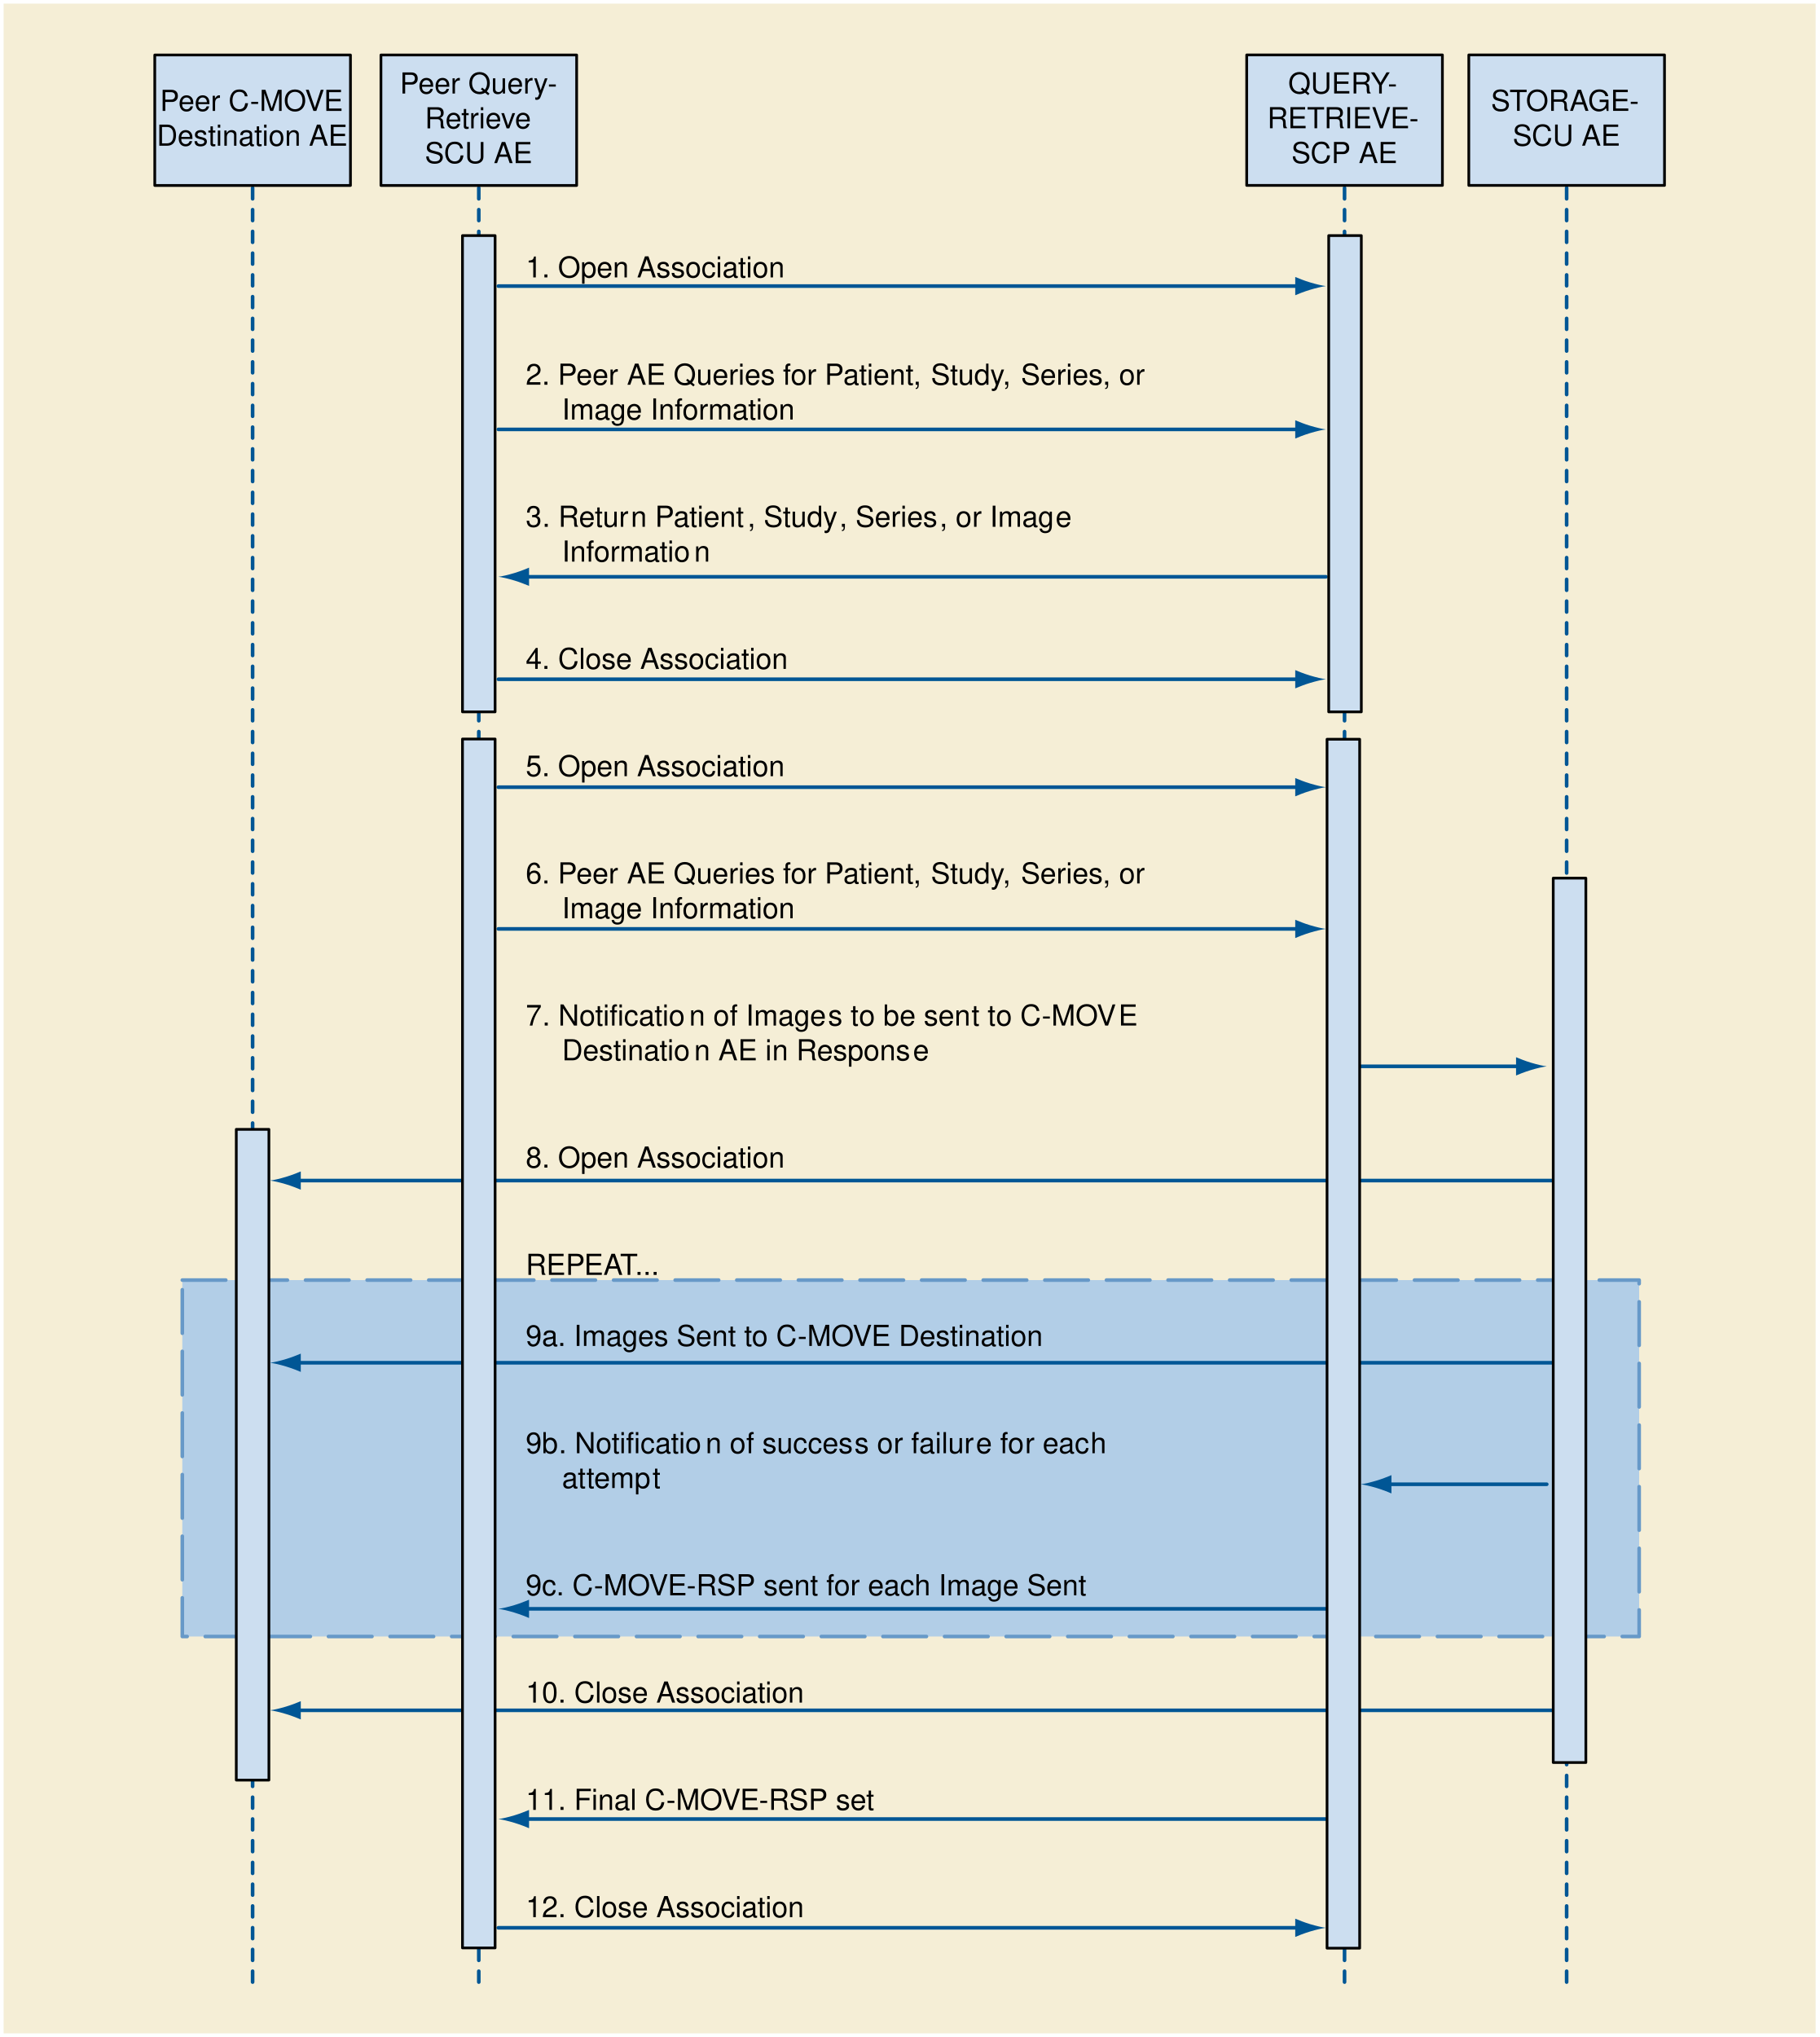
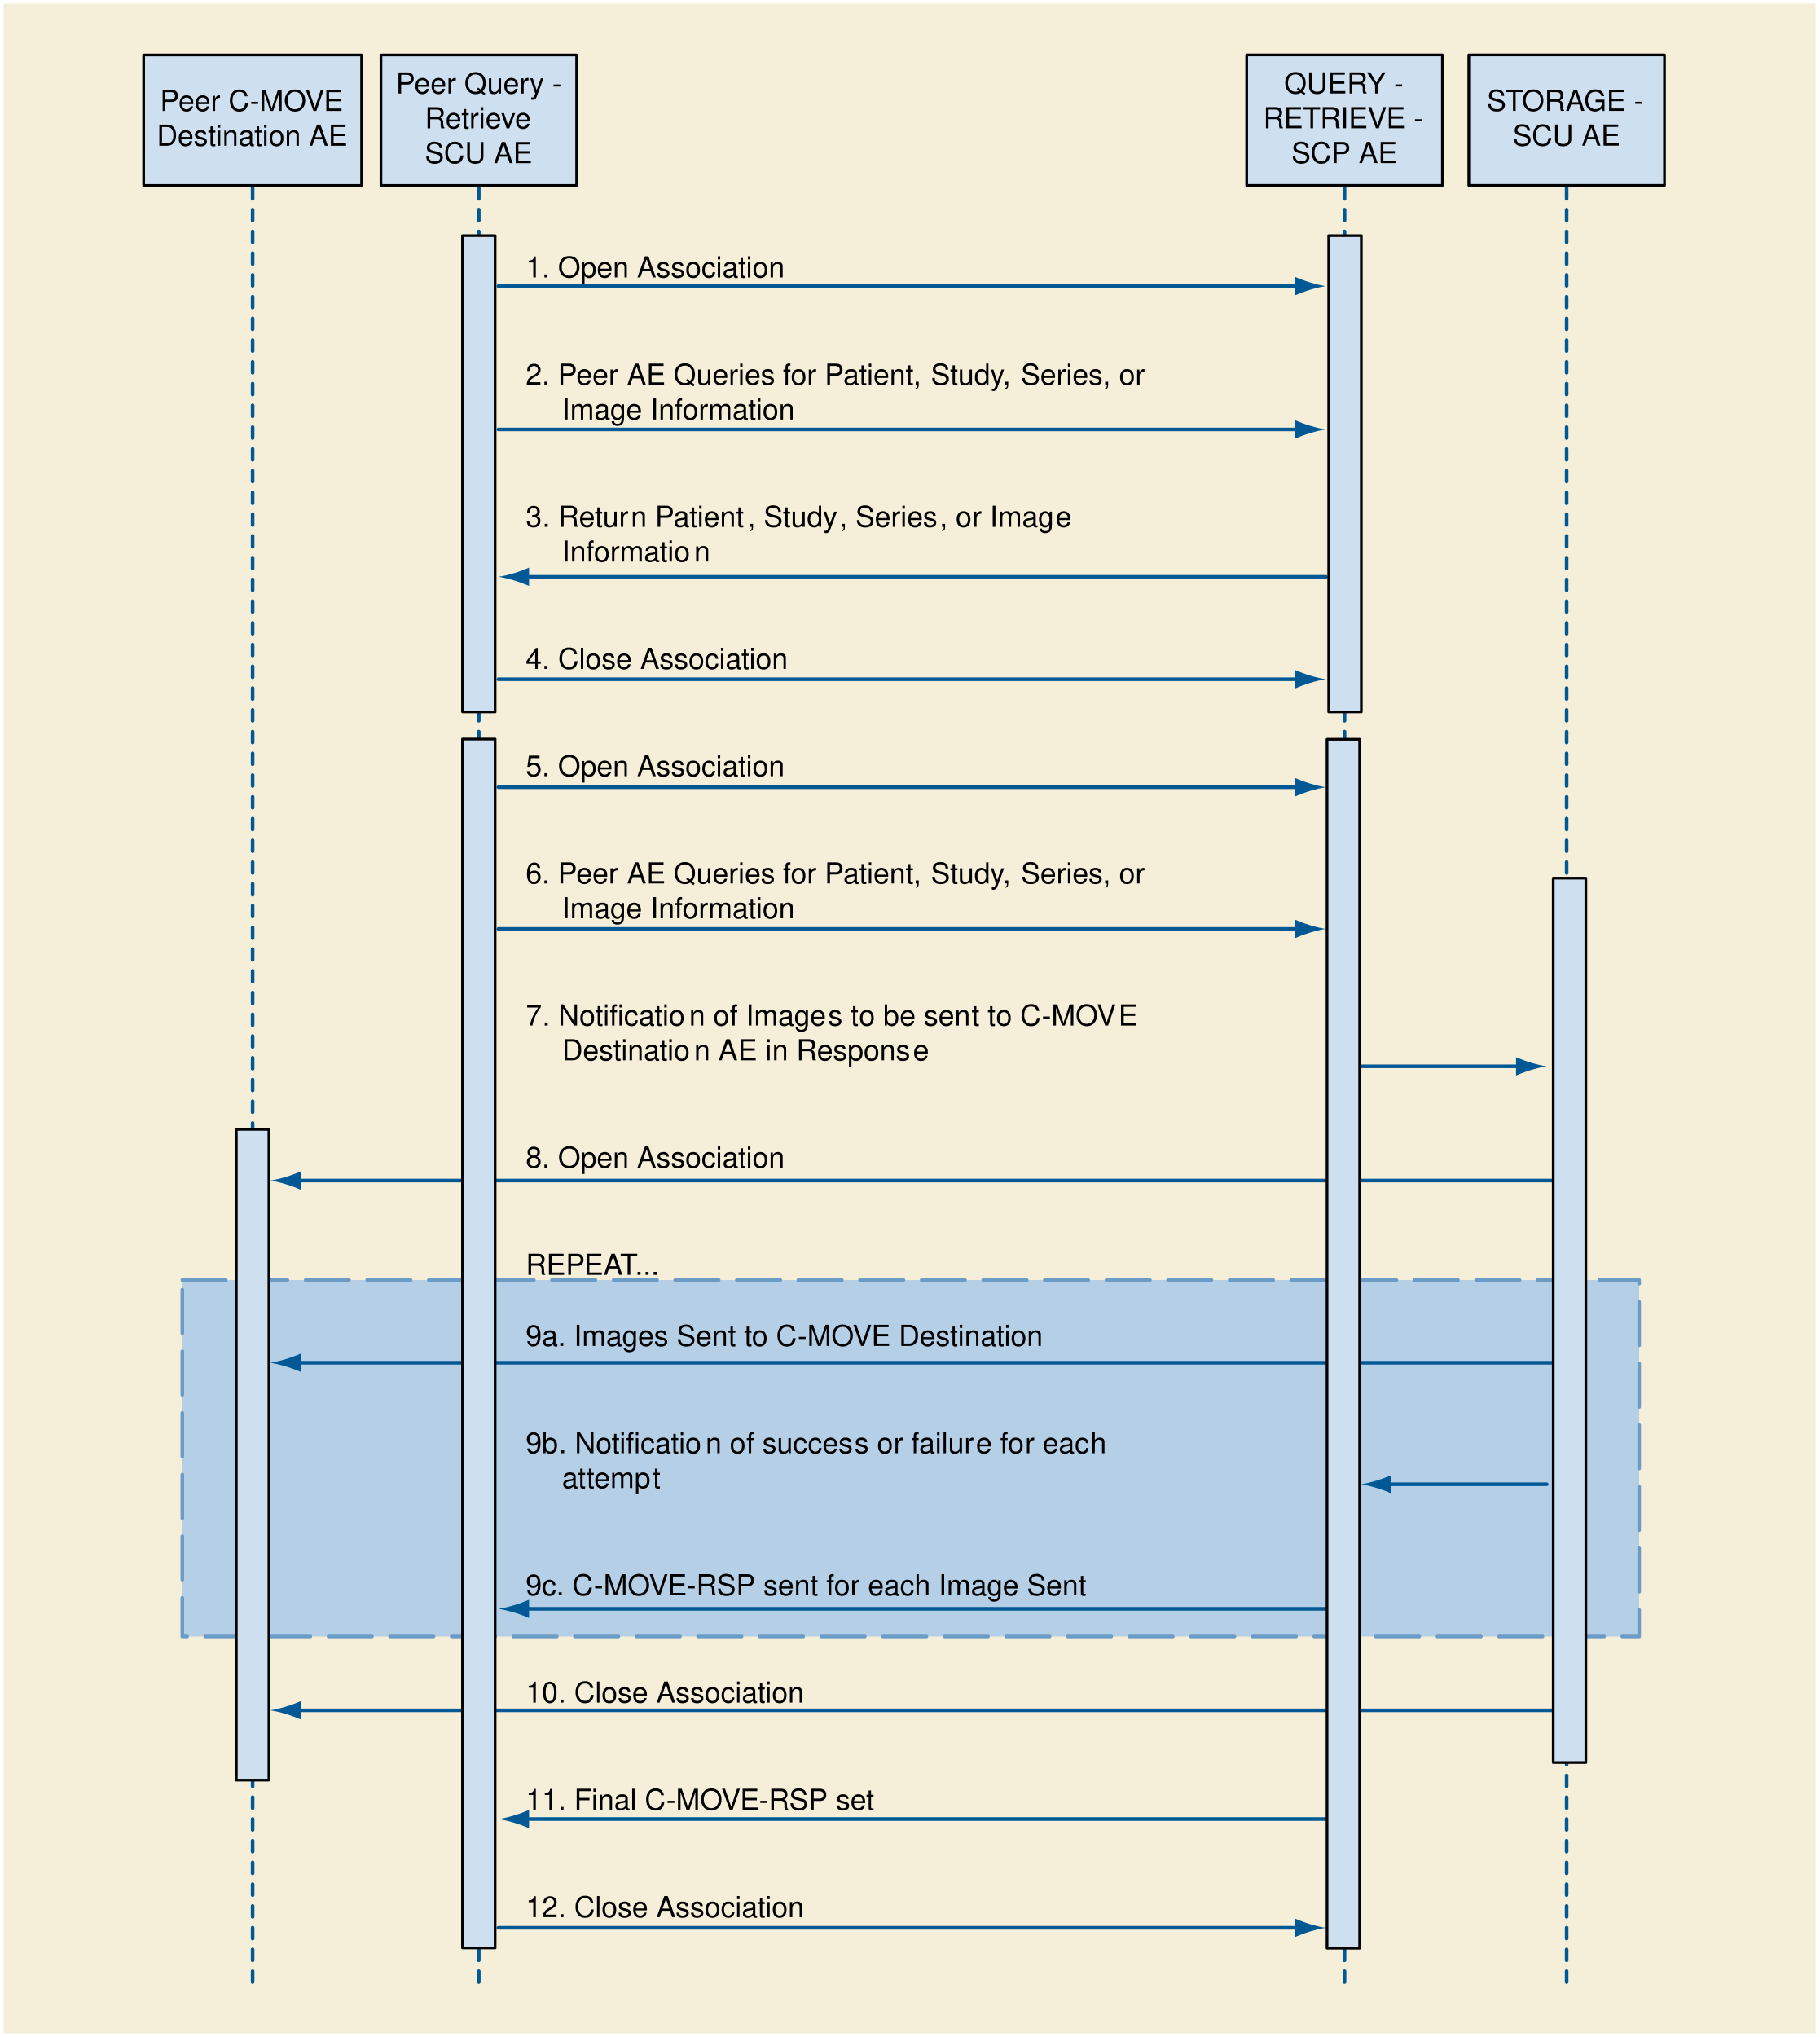
<svg xmlns="http://www.w3.org/2000/svg" version="1.1" id="Layer_1" x="0px" y="0px" width="502px" height="562px" viewBox="0 0 502 562" enable-background="new 0 0 502 562" xml:space="preserve">
  <defs>
    <style type="text/css">
	text {
	  font-family: Helvetica, Verdana, ArialUnicodeMS, san-serif
	}
	</style>
  </defs>
  <g>
   </g>
  <g>
-     <rect x="1" y="1" fill="#F5EED6" width="500" height="560" />
+     <rect x="1" y="1" fill="#F5EED8" width="500" height="560" />
    <g>
-       <line fill="#4F8ABE" stroke="#005695" stroke-linecap="round" stroke-miterlimit="1" stroke-dasharray="3" x1="69.705" y1="546.847" x2="69.705" y2="49.144" />
-       <rect x="50.305" y="353.17" fill="#B2CEE7" stroke="#6799C8" stroke-linecap="round" stroke-linejoin="round" stroke-miterlimit="1" stroke-dasharray="12,5" width="402" height="98.333" />
-       <rect x="42.705" y="15.172" fill="#CCDEF0" stroke="#010101" stroke-width="0.75" stroke-linecap="round" stroke-linejoin="round" stroke-miterlimit="1" width="54.001" height="36" />
-       <text transform="matrix(1 0 0 1 44.145 30.604)">
+       <line fill="#538DBE" stroke="#005995" stroke-linecap="round" stroke-miterlimit="1" stroke-dasharray="3" x1="69.705" y1="546.847" x2="69.705" y2="49.144" />
+       <rect x="50.305" y="353.17" fill="#B4CFE6" stroke="#6B9CC8" stroke-linecap="round" stroke-linejoin="round" stroke-miterlimit="1" stroke-dasharray="12,5" width="402" height="98.333" />
+       <rect x="39.637" y="15.172" fill="#CEDFEF" stroke="#010101" stroke-width="0.75" stroke-linecap="round" stroke-linejoin="round" stroke-miterlimit="1" width="60.138" height="36" />
+       <text transform="matrix(1 0 0 1 44.145 30.6035)">
        <tspan x="0" y="0" font-size="8">Peer C-MOVE</tspan>
        <tspan x="-0.898" y="9.6" font-size="8">Destination AE</tspan>
      </text>
-       <line fill="#4F8ABE" stroke="#005695" stroke-linecap="round" stroke-miterlimit="1" stroke-dasharray="3" x1="132.115" y1="546.847" x2="132.115" y2="49.144" />
-       <line fill="#4F8ABE" stroke="#005695" stroke-linecap="round" stroke-miterlimit="1" stroke-dasharray="3" x1="432.291" y1="546.847" x2="432.291" y2="49.144" />
-       <rect x="127.615" y="65" fill="#CCDEF0" stroke="#010101" stroke-width="0.75" stroke-linecap="round" stroke-linejoin="round" stroke-miterlimit="1" width="9" height="131.4" />
-       <line fill="#4F8ABE" stroke="#005695" stroke-linecap="round" stroke-miterlimit="1" stroke-dasharray="3" x1="371.007" y1="546.847" x2="371.007" y2="49.144" />
-       <rect x="344.01" y="15.153" fill="#CCDEF0" stroke="#010101" stroke-width="0.75" stroke-linecap="round" stroke-linejoin="round" stroke-miterlimit="1" width="54.002" height="36" />
-       <text transform="matrix(1 0 0 1 355.459 25.7856)">
-         <tspan x="0" y="0" font-size="8">QUERY-</tspan>
-         <tspan x="-5.779" y="9.6" font-size="8">RETRIEVE-</tspan>
-         <tspan x="0.885" y="19.2" font-size="8">SCP AE</tspan>
-       </text>
-       <rect x="405.295" y="15.153" fill="#CCDEF0" stroke="#010101" stroke-width="0.75" stroke-linecap="round" stroke-linejoin="round" stroke-miterlimit="1" width="54" height="36" />
-       <text transform="matrix(1 0 0 1 411.4043 30.5854)">
-         <tspan x="0" y="0" font-size="8">STORAGE-</tspan>
-         <tspan x="5.998" y="9.6" font-size="8">SCU AE</tspan>
-       </text>
-       <g>
-         <line fill="#4F8ABE" stroke="#005695" stroke-linecap="round" stroke-miterlimit="1" x1="137.516" y1="78.929" x2="359.096" y2="78.929" />
-         <path fill="#005695" d="M361.457,77.903c-1.652-0.499-2.728-0.959-4.054-1.491v5.044c0.475-0.226,2.401-0.992,4.054-1.491     c1.77-0.535,3.375-0.9,4.415-1.031C364.832,78.804,363.227,78.438,361.457,77.903z" />
-       </g>
-       <rect x="65.2" y="311.581" fill="#CCDEF0" stroke="#010101" stroke-width="0.75" stroke-linecap="round" stroke-linejoin="round" stroke-miterlimit="1" width="9" height="179.54" />
-       <g>
-         <g>
-           <line fill="#4F8ABE" stroke="#005695" stroke-linecap="round" stroke-miterlimit="1" x1="137.516" y1="217.182" x2="359.096" y2="217.182" />
-           <path fill="#005695" d="M361.457,216.156c-1.652-0.499-2.728-0.959-4.054-1.491v5.044c0.475-0.226,2.401-0.992,4.054-1.491      c1.77-0.535,3.375-0.9,4.415-1.031C364.832,217.057,363.227,216.69,361.457,216.156z" />
-         </g>
-       </g>
-       <g>
-         <g>
-           <line fill="#4F8ABE" stroke="#005695" stroke-linecap="round" stroke-miterlimit="1" x1="137.516" y1="256.277" x2="359.096" y2="256.277" />
-           <path fill="#005695" d="M361.457,255.252c-1.652-0.499-2.728-0.959-4.054-1.491v5.044c0.475-0.226,2.401-0.992,4.054-1.491      c1.77-0.535,3.375-0.9,4.415-1.031C364.832,256.152,363.227,255.786,361.457,255.252z" />
-         </g>
-       </g>
-       <g>
-         <g>
-           <line fill="#4F8ABE" stroke="#005695" stroke-linecap="round" stroke-miterlimit="1" x1="365.873" y1="443.87" x2="144.292" y2="443.87" />
-           <path fill="#005695" d="M141.931,442.846c1.652-0.5,2.728-0.96,4.054-1.492v5.045c-0.475-0.227-2.401-0.993-4.054-1.492      c-1.77-0.535-3.375-0.9-4.415-1.031C138.556,443.745,140.161,443.379,141.931,442.846z" />
-         </g>
-       </g>
-       <g>
-         <line fill="#4F8ABE" stroke="#005695" stroke-linecap="round" stroke-miterlimit="1" x1="137.516" y1="118.468" x2="359.096" y2="118.468" />
-         <path fill="#005695" d="M361.457,117.442c-1.652-0.499-2.728-0.959-4.054-1.491v5.044c0.475-0.226,2.401-0.992,4.054-1.491     c1.77-0.535,3.375-0.9,4.415-1.031C364.832,118.343,363.227,117.977,361.457,117.442z" />
+       <line fill="#538DBE" stroke="#005995" stroke-linecap="round" stroke-miterlimit="1" stroke-dasharray="3" x1="132.115" y1="546.847" x2="132.115" y2="49.144" />
+       <line fill="#538DBE" stroke="#005995" stroke-linecap="round" stroke-miterlimit="1" stroke-dasharray="3" x1="432.291" y1="546.847" x2="432.291" y2="49.144" />
+       <rect x="127.615" y="65" fill="#CEDFEF" stroke="#010101" stroke-width="0.75" stroke-linecap="round" stroke-linejoin="round" stroke-miterlimit="1" width="9" height="131.4" />
+       <line fill="#538DBE" stroke="#005995" stroke-linecap="round" stroke-miterlimit="1" stroke-dasharray="3" x1="371.007" y1="546.847" x2="371.007" y2="49.144" />
+       <rect x="344.01" y="15.153" fill="#CEDFEF" stroke="#010101" stroke-width="0.75" stroke-linecap="round" stroke-linejoin="round" stroke-miterlimit="1" width="54.002" height="36" />
+       <text transform="matrix(1 0 0 1 354.3477 25.7852)">
+         <tspan x="0" y="0" font-size="8">QUERY -</tspan>
+         <tspan x="-5.779" y="9.6" font-size="8">RETRIEVE -</tspan>
+         <tspan x="1.996" y="19.2" font-size="8">SCP AE</tspan>
+       </text>
+       <rect x="405.295" y="15.153" fill="#CEDFEF" stroke="#010101" stroke-width="0.75" stroke-linecap="round" stroke-linejoin="round" stroke-miterlimit="1" width="54" height="36" />
+       <text transform="matrix(1 0 0 1 410.293 30.5825)">
+         <tspan x="0" y="0" font-size="8">STORAGE -</tspan>
+         <tspan x="7.109" y="9.6" font-size="8">SCU AE</tspan>
+       </text>
+       <g>
+         <line fill="#538DBE" stroke="#005995" stroke-linecap="round" stroke-miterlimit="1" x1="137.516" y1="78.929" x2="359.096" y2="78.929" />
+         <path fill="#005995" d="M361.457,77.903c-1.652-0.499-2.728-0.959-4.054-1.491v5.044c0.475-0.226,2.401-0.992,4.054-1.491     c1.77-0.535,3.375-0.9,4.415-1.031C364.832,78.804,363.227,78.438,361.457,77.903z" />
+       </g>
+       <rect x="65.2" y="311.581" fill="#CEDFEF" stroke="#010101" stroke-width="0.75" stroke-linecap="round" stroke-linejoin="round" stroke-miterlimit="1" width="9" height="179.54" />
+       <g>
+         <g>
+           <line fill="#538DBE" stroke="#005995" stroke-linecap="round" stroke-miterlimit="1" x1="137.516" y1="217.182" x2="359.096" y2="217.182" />
+           <path fill="#005995" d="M361.457,216.156c-1.652-0.499-2.728-0.959-4.054-1.491v5.044c0.475-0.226,2.401-0.992,4.054-1.491      c1.77-0.535,3.375-0.9,4.415-1.031C364.832,217.057,363.227,216.69,361.457,216.156z" />
+         </g>
+       </g>
+       <g>
+         <g>
+           <line fill="#538DBE" stroke="#005995" stroke-linecap="round" stroke-miterlimit="1" x1="137.516" y1="256.277" x2="359.096" y2="256.277" />
+           <path fill="#005995" d="M361.457,255.252c-1.652-0.499-2.728-0.959-4.054-1.491v5.044c0.475-0.226,2.401-0.992,4.054-1.491      c1.77-0.535,3.375-0.9,4.415-1.031C364.832,256.152,363.227,255.786,361.457,255.252z" />
+         </g>
+       </g>
+       <g>
+         <g>
+           <line fill="#538DBE" stroke="#005995" stroke-linecap="round" stroke-miterlimit="1" x1="365.873" y1="443.87" x2="144.292" y2="443.87" />
+           <path fill="#005995" d="M141.931,442.846c1.652-0.5,2.728-0.96,4.054-1.492v5.045c-0.475-0.227-2.401-0.993-4.054-1.492      c-1.77-0.535-3.375-0.9-4.415-1.031C138.556,443.745,140.161,443.379,141.931,442.846z" />
+         </g>
+       </g>
+       <g>
+         <line fill="#538DBE" stroke="#005995" stroke-linecap="round" stroke-miterlimit="1" x1="137.516" y1="118.468" x2="359.096" y2="118.468" />
+         <path fill="#005995" d="M361.457,117.442c-1.652-0.499-2.728-0.959-4.054-1.491v5.044c0.475-0.226,2.401-0.992,4.054-1.491     c1.77-0.535,3.375-0.9,4.415-1.031C364.832,118.343,363.227,117.977,361.457,117.442z" />
      </g>
      <g>
        <g>
          <g>
-             <line fill="#4F8ABE" stroke="#005695" stroke-linecap="round" stroke-miterlimit="1" x1="428.705" y1="325.718" x2="81.305" y2="325.718" />
-             <path fill="#005695" d="M78.943,326.743c1.653,0.499,2.728,0.959,4.054,1.491v-5.044c-0.475,0.226-2.4,0.992-4.054,1.491       c-1.77,0.535-3.374,0.9-4.415,1.031C75.569,325.843,77.174,326.209,78.943,326.743z" />
+             <line fill="#538DBE" stroke="#005995" stroke-linecap="round" stroke-miterlimit="1" x1="428.705" y1="325.718" x2="81.305" y2="325.718" />
+             <path fill="#005995" d="M78.943,326.743c1.653,0.499,2.728,0.959,4.054,1.491v-5.044c-0.475,0.226-2.4,0.992-4.054,1.491       c-1.77,0.535-3.374,0.9-4.415,1.031C75.569,325.843,77.174,326.209,78.943,326.743z" />
          </g>
        </g>
      </g>
      <g>
        <g>
-           <line fill="#4F8ABE" stroke="#005695" stroke-linecap="round" stroke-miterlimit="1" x1="428.705" y1="375.977" x2="81.305" y2="375.977" />
-           <path fill="#005695" d="M78.943,374.951c1.652-0.499,2.728-0.959,4.054-1.491v5.044c-0.475-0.225-2.401-0.992-4.054-1.491      c-1.77-0.534-3.375-0.9-4.415-1.03C75.568,375.852,77.174,375.486,78.943,374.951z" />
-         </g>
-       </g>
-       <g>
-         <g>
-           <line fill="#4F8ABE" stroke="#005695" stroke-linecap="round" stroke-miterlimit="1" x1="365.873" y1="501.87" x2="144.293" y2="501.87" />
-           <path fill="#005695" d="M141.932,500.846c1.652-0.5,2.728-0.96,4.054-1.492v5.045c-0.475-0.227-2.401-0.993-4.054-1.492      c-1.77-0.535-3.375-0.9-4.415-1.031C138.557,501.745,140.162,501.379,141.932,500.846z" />
-         </g>
-       </g>
-       <g>
-         <g>
-           <line fill="#4F8ABE" stroke="#005695" stroke-linecap="round" stroke-miterlimit="1" x1="137.516" y1="531.87" x2="359.096" y2="531.87" />
-           <path fill="#005695" d="M361.457,530.846c-1.652-0.5-2.728-0.96-4.054-1.492v5.045c0.475-0.227,2.401-0.993,4.054-1.492      c1.77-0.535,3.375-0.9,4.415-1.031C364.832,531.745,363.227,531.379,361.457,530.846z" />
-         </g>
-       </g>
-       <g>
-         <g>
-           <line fill="#4F8ABE" stroke="#005695" stroke-linecap="round" stroke-miterlimit="1" x1="428.705" y1="471.87" x2="81.305" y2="471.87" />
-           <path fill="#005695" d="M78.942,472.896c1.653,0.499,2.729,0.959,4.055,1.491v-5.044c-0.475,0.226-2.401,0.992-4.055,1.491      c-1.77,0.535-3.374,0.9-4.414,1.031C75.568,471.995,77.173,472.361,78.942,472.896z" />
-         </g>
-       </g>
-       <g>
-         <g>
-           <line fill="#4F8ABE" stroke="#005695" stroke-linecap="round" stroke-miterlimit="1" x1="375.479" y1="294.197" x2="420.024" y2="294.197" />
-           <path fill="#005695" d="M422.387,293.173c-1.654-0.5-2.729-0.96-4.055-1.492v5.045c0.475-0.227,2.4-0.993,4.055-1.492      c1.77-0.535,3.373-0.9,4.414-1.031C425.76,294.072,424.156,293.706,422.387,293.173z" />
-         </g>
-       </g>
-       <g>
-         <g>
-           <line fill="#4F8ABE" stroke="#005695" stroke-linecap="round" stroke-miterlimit="1" x1="426.802" y1="409.501" x2="382.257" y2="409.501" />
-           <path fill="#005695" d="M379.895,408.476c1.654-0.499,2.729-0.959,4.055-1.491v5.044c-0.475-0.225-2.4-0.992-4.055-1.491      c-1.77-0.534-3.373-0.9-4.414-1.03C376.521,409.376,378.125,409.011,379.895,408.476z" />
-         </g>
-       </g>
-       <g>
-         <line fill="#4F8ABE" stroke="#005695" stroke-linecap="round" stroke-miterlimit="1" x1="365.872" y1="159.134" x2="144.292" y2="159.134" />
-         <path fill="#005695" d="M141.931,160.159c1.653,0.499,2.728,0.959,4.054,1.491v-5.044c-0.475,0.226-2.4,0.992-4.054,1.491     c-1.77,0.535-3.374,0.9-4.415,1.031C138.557,159.259,140.161,159.625,141.931,160.159z" />
-       </g>
-       <g>
-         <line fill="#4F8ABE" stroke="#005695" stroke-linecap="round" stroke-miterlimit="1" x1="137.517" y1="187.403" x2="359.097" y2="187.403" />
-         <path fill="#005695" d="M361.458,188.428c-1.653,0.5-2.729,0.96-4.055,1.492v-5.045c0.475,0.226,2.401,0.993,4.055,1.492     c1.77,0.534,3.374,0.9,4.414,1.03C364.832,187.528,363.228,187.894,361.458,188.428z" />
-       </g>
-       <rect x="127.616" y="203.887" fill="#CCDEF0" stroke="#010101" stroke-width="0.75" stroke-linecap="round" stroke-linejoin="round" stroke-miterlimit="1" width="9" height="333.536" />
+           <line fill="#538DBE" stroke="#005995" stroke-linecap="round" stroke-miterlimit="1" x1="428.705" y1="375.977" x2="81.305" y2="375.977" />
+           <path fill="#005995" d="M78.943,374.951c1.652-0.499,2.728-0.959,4.054-1.491v5.044c-0.475-0.225-2.401-0.992-4.054-1.491      c-1.77-0.534-3.375-0.9-4.415-1.03C75.568,375.852,77.174,375.486,78.943,374.951z" />
+         </g>
+       </g>
+       <g>
+         <g>
+           <line fill="#538DBE" stroke="#005995" stroke-linecap="round" stroke-miterlimit="1" x1="365.873" y1="501.87" x2="144.293" y2="501.87" />
+           <path fill="#005995" d="M141.932,500.846c1.652-0.5,2.728-0.96,4.054-1.492v5.045c-0.475-0.227-2.401-0.993-4.054-1.492      c-1.77-0.535-3.375-0.9-4.415-1.031C138.557,501.745,140.162,501.379,141.932,500.846z" />
+         </g>
+       </g>
+       <g>
+         <g>
+           <line fill="#538DBE" stroke="#005995" stroke-linecap="round" stroke-miterlimit="1" x1="137.516" y1="531.87" x2="359.096" y2="531.87" />
+           <path fill="#005995" d="M361.457,530.846c-1.652-0.5-2.728-0.96-4.054-1.492v5.045c0.475-0.227,2.401-0.993,4.054-1.492      c1.77-0.535,3.375-0.9,4.415-1.031C364.832,531.745,363.227,531.379,361.457,530.846z" />
+         </g>
+       </g>
+       <g>
+         <g>
+           <line fill="#538DBE" stroke="#005995" stroke-linecap="round" stroke-miterlimit="1" x1="428.705" y1="471.87" x2="81.305" y2="471.87" />
+           <path fill="#005995" d="M78.942,472.896c1.653,0.499,2.729,0.959,4.055,1.491v-5.044c-0.475,0.226-2.401,0.992-4.055,1.491      c-1.77,0.535-3.374,0.9-4.414,1.031C75.568,471.995,77.173,472.361,78.942,472.896z" />
+         </g>
+       </g>
+       <g>
+         <g>
+           <line fill="#538DBE" stroke="#005995" stroke-linecap="round" stroke-miterlimit="1" x1="375.479" y1="294.197" x2="420.024" y2="294.197" />
+           <path fill="#005995" d="M422.387,293.173c-1.654-0.5-2.729-0.96-4.055-1.492v5.045c0.475-0.227,2.4-0.993,4.055-1.492      c1.77-0.535,3.373-0.9,4.414-1.031C425.76,294.072,424.156,293.706,422.387,293.173z" />
+         </g>
+       </g>
+       <g>
+         <g>
+           <line fill="#538DBE" stroke="#005995" stroke-linecap="round" stroke-miterlimit="1" x1="426.802" y1="409.501" x2="382.257" y2="409.501" />
+           <path fill="#005995" d="M379.895,408.476c1.654-0.499,2.729-0.959,4.055-1.491v5.044c-0.475-0.225-2.4-0.992-4.055-1.491      c-1.77-0.534-3.373-0.9-4.414-1.03C376.521,409.376,378.125,409.011,379.895,408.476z" />
+         </g>
+       </g>
+       <g>
+         <line fill="#538DBE" stroke="#005995" stroke-linecap="round" stroke-miterlimit="1" x1="365.872" y1="159.134" x2="144.292" y2="159.134" />
+         <path fill="#005995" d="M141.931,160.159c1.653,0.499,2.728,0.959,4.054,1.491v-5.044c-0.475,0.226-2.4,0.992-4.054,1.491     c-1.77,0.535-3.374,0.9-4.415,1.031C138.557,159.259,140.161,159.625,141.931,160.159z" />
+       </g>
+       <g>
+         <line fill="#538DBE" stroke="#005995" stroke-linecap="round" stroke-miterlimit="1" x1="137.517" y1="187.403" x2="359.097" y2="187.403" />
+         <path fill="#005995" d="M361.458,188.428c-1.653,0.5-2.729,0.96-4.055,1.492v-5.045c0.475,0.226,2.401,0.993,4.055,1.492     c1.77,0.534,3.374,0.9,4.414,1.03C364.832,187.528,363.228,187.894,361.458,188.428z" />
+       </g>
+       <rect x="127.616" y="203.887" fill="#CEDFEF" stroke="#010101" stroke-width="0.75" stroke-linecap="round" stroke-linejoin="round" stroke-miterlimit="1" width="9" height="333.536" />
      <rect x="145.066" y="70.812" fill="none" width="170.899" height="460.465" />
-       <text transform="matrix(1 0 0 1 145.0664 76.5435)">
+       <text transform="matrix(1 0 0 1 145.0664 76.5405)">
        <tspan x="0" y="0" font-size="8">1. Open Association</tspan>
        <tspan x="0" y="29.6" font-size="8">2.</tspan>
        <tspan x="6.672" y="29.6" font-size="8"> </tspan>
        <tspan x="8.85" y="29.6" font-size="8">Peer</tspan>
        <tspan x="25.749" y="29.6" font-size="8"> </tspan>
        <tspan x="27.927" y="29.6" font-size="8">AE</tspan>
        <tspan x="38.599" y="29.6" font-size="8"> </tspan>
        <tspan x="40.777" y="29.6" font-size="8">Queries</tspan>
        <tspan x="68.789" y="29.6" font-size="8"> </tspan>
        <tspan x="70.967" y="29.6" font-size="8">for</tspan>
        <tspan x="80.303" y="29.6" font-size="8"> </tspan>
        <tspan x="82.481" y="29.6" font-size="8">Patient,</tspan>
        <tspan x="109.609" y="29.6" font-size="8"> </tspan>
        <tspan x="111.788" y="29.6" font-size="8">Study,</tspan>
        <tspan x="134.468" y="29.6" font-size="8"> </tspan>
        <tspan x="136.646" y="29.6" font-size="8">Series,</tspan>
        <tspan x="161.545" y="29.6" font-size="8"> </tspan>
        <tspan x="163.723" y="29.6" font-size="8">or </tspan>
        <tspan x="10" y="39.2" font-size="8">Image</tspan>
        <tspan x="32.234" y="39.2" font-size="8"> </tspan>
        <tspan x="34.413" y="39.2" font-size="8">Information</tspan>
        <tspan x="0" y="68.8" font-size="8">3</tspan>
        <tspan x="4.538" y="68.8" font-size="8">. </tspan>
        <tspan x="8.983" y="68.8" font-size="8">Retur</tspan>
        <tspan x="28.99" y="68.8" font-size="8">n </tspan>
        <tspan x="35.662" y="68.8" font-size="8">Patient</tspan>
        <tspan x="61.191" y="68.8" font-size="8">, </tspan>
        <tspan x="65.636" y="68.8" font-size="8">Study</tspan>
        <tspan x="86.538" y="68.8" font-size="8">, </tspan>
        <tspan x="90.983" y="68.8" font-size="8">Series</tspan>
        <tspan x="114.192" y="68.8" font-size="8">, </tspan>
        <tspan x="118.638" y="68.8" font-size="8">o</tspan>
        <tspan x="123.176" y="68.8" font-size="8">r </tspan>
        <tspan x="128.062" y="68.8" font-size="8">Imag</tspan>
        <tspan x="146.203" y="68.8" font-size="8">e </tspan>
        <tspan x="10" y="78.4" font-size="8">Informatio</tspan>
        <tspan x="46.459" y="78.4" font-size="8">n</tspan>
        <tspan x="0" y="108" font-size="8">4. Close Association</tspan>
        <tspan x="0" y="137.6" font-size="8">5. Open Association</tspan>
        <tspan x="0" y="167.2" font-size="8">6.</tspan>
        <tspan x="6.672" y="167.2" font-size="8"> </tspan>
        <tspan x="8.85" y="167.2" font-size="8">Peer</tspan>
        <tspan x="25.749" y="167.2" font-size="8"> </tspan>
        <tspan x="27.927" y="167.2" font-size="8">AE</tspan>
        <tspan x="38.599" y="167.2" font-size="8"> </tspan>
        <tspan x="40.777" y="167.2" font-size="8">Queries</tspan>
        <tspan x="68.789" y="167.2" font-size="8"> </tspan>
        <tspan x="70.967" y="167.2" font-size="8">for</tspan>
        <tspan x="80.303" y="167.2" font-size="8"> </tspan>
        <tspan x="82.481" y="167.2" font-size="8">Patient,</tspan>
        <tspan x="109.609" y="167.2" font-size="8"> </tspan>
        <tspan x="111.788" y="167.2" font-size="8">Study,</tspan>
        <tspan x="134.468" y="167.2" font-size="8"> </tspan>
        <tspan x="136.646" y="167.2" font-size="8">Series,</tspan>
        <tspan x="161.545" y="167.2" font-size="8"> </tspan>
        <tspan x="163.723" y="167.2" font-size="8">or </tspan>
        <tspan x="10" y="176.8" font-size="8">Image</tspan>
        <tspan x="32.234" y="176.8" font-size="8"> </tspan>
        <tspan x="34.413" y="176.8" font-size="8">Information</tspan>
        <tspan x="0" y="206.4" font-size="8">7</tspan>
        <tspan x="4.538" y="206.4" font-size="8">. </tspan>
        <tspan x="8.983" y="206.4" font-size="8">Notificatio</tspan>
        <tspan x="45.086" y="206.4" font-size="8">n </tspan>
        <tspan x="51.758" y="206.4" font-size="8">o</tspan>
        <tspan x="56.296" y="206.4" font-size="8">f </tspan>
        <tspan x="60.742" y="206.4" font-size="8">Image</tspan>
        <tspan x="83.42" y="206.4" font-size="8">s </tspan>
        <tspan x="89.643" y="206.4" font-size="8">t</tspan>
        <tspan x="91.955" y="206.4" font-size="8">o </tspan>
        <tspan x="98.627" y="206.4" font-size="8">b</tspan>
        <tspan x="103.165" y="206.4" font-size="8">e </tspan>
        <tspan x="109.837" y="206.4" font-size="8">sen</tspan>
        <tspan x="123.002" y="206.4" font-size="8">t </tspan>
        <tspan x="127.447" y="206.4" font-size="8">t</tspan>
        <tspan x="129.759" y="206.4" font-size="8">o </tspan>
        <tspan x="136.431" y="206.4" font-size="8">C-MOV</tspan>
        <tspan x="163.539" y="206.4" font-size="8">E </tspan>
        <tspan x="10" y="216" font-size="8">Destinatio</tspan>
        <tspan x="46.463" y="216" font-size="8">n </tspan>
        <tspan x="53.135" y="216" font-size="8">A</tspan>
        <tspan x="58.56" y="216" font-size="8">E </tspan>
        <tspan x="66.119" y="216" font-size="8">i</tspan>
        <tspan x="67.985" y="216" font-size="8">n </tspan>
        <tspan x="74.657" y="216" font-size="8">Respons</tspan>
        <tspan x="106.854" y="216" font-size="8">e</tspan>
-         <tspan x="0" y="245.599" font-size="8">8. Open Association</tspan>
-         <tspan x="0" y="275.201" font-size="8">REPEAT...</tspan>
-         <tspan x="0" y="294.8" font-size="8">9a. Images Sent to C-MOVE Destination</tspan>
-         <tspan x="0" y="324.4" font-size="8">9b</tspan>
-         <tspan x="9.076" y="324.4" font-size="8">. </tspan>
-         <tspan x="13.521" y="324.4" font-size="8">Notificatio</tspan>
-         <tspan x="49.625" y="324.4" font-size="8">n </tspan>
-         <tspan x="56.296" y="324.4" font-size="8">o</tspan>
-         <tspan x="60.834" y="324.4" font-size="8">f </tspan>
-         <tspan x="65.28" y="324.4" font-size="8">succes</tspan>
-         <tspan x="90.712" y="324.4" font-size="8">s </tspan>
-         <tspan x="96.935" y="324.4" font-size="8">o</tspan>
-         <tspan x="101.473" y="324.4" font-size="8">r </tspan>
-         <tspan x="106.359" y="324.4" font-size="8">failur</tspan>
-         <tspan x="124.232" y="324.4" font-size="8">e </tspan>
-         <tspan x="130.904" y="324.4" font-size="8">fo</tspan>
-         <tspan x="137.754" y="324.4" font-size="8">r </tspan>
-         <tspan x="142.641" y="324.4" font-size="8">eac</tspan>
-         <tspan x="155.807" y="324.4" font-size="8">h </tspan>
+         <tspan x="0" y="245.6" font-size="8">8. Open Association</tspan>
+         <tspan x="0" y="275.2" font-size="8">REPEAT...</tspan>
+         <tspan x="0" y="294.799" font-size="8">9a. Images Sent to C-MOVE Destination</tspan>
+         <tspan x="0" y="324.401" font-size="8">9b</tspan>
+         <tspan x="9.076" y="324.401" font-size="8">. </tspan>
+         <tspan x="13.521" y="324.401" font-size="8">Notificatio</tspan>
+         <tspan x="49.625" y="324.401" font-size="8">n </tspan>
+         <tspan x="56.296" y="324.401" font-size="8">o</tspan>
+         <tspan x="60.834" y="324.401" font-size="8">f </tspan>
+         <tspan x="65.28" y="324.401" font-size="8">succes</tspan>
+         <tspan x="90.712" y="324.401" font-size="8">s </tspan>
+         <tspan x="96.935" y="324.401" font-size="8">o</tspan>
+         <tspan x="101.473" y="324.401" font-size="8">r </tspan>
+         <tspan x="106.359" y="324.401" font-size="8">failur</tspan>
+         <tspan x="124.232" y="324.401" font-size="8">e </tspan>
+         <tspan x="130.904" y="324.401" font-size="8">fo</tspan>
+         <tspan x="137.754" y="324.401" font-size="8">r </tspan>
+         <tspan x="142.641" y="324.401" font-size="8">eac</tspan>
+         <tspan x="155.807" y="324.401" font-size="8">h </tspan>
        <tspan x="10" y="334" font-size="8">attemp</tspan>
        <tspan x="34.99" y="334" font-size="8">t</tspan>
-         <tspan x="0" y="363.599" font-size="8">9c. C-MOVE-RSP sent for each Image Sent</tspan>
-         <tspan x="0" y="393.201" font-size="8">10. Close Association</tspan>
-         <tspan x="0" y="422.8" font-size="8">11. Final C-MOVE-RSP set</tspan>
-         <tspan x="0" y="452.4" font-size="8">12. Close Association</tspan>
-       </text>
-       <rect x="428.593" y="242.273" fill="#CCDEF0" stroke="#010101" stroke-width="0.75" stroke-linecap="round" stroke-linejoin="round" stroke-miterlimit="1" width="9" height="244.004" />
-       <rect x="366.638" y="65" fill="#CCDEF0" stroke="#010101" stroke-width="0.75" stroke-linecap="round" stroke-linejoin="round" stroke-miterlimit="1" width="9" height="131.4" />
-       <rect x="366.178" y="203.958" fill="#CCDEF0" stroke="#010101" stroke-width="0.75" stroke-linecap="round" stroke-linejoin="round" stroke-miterlimit="1" width="9" height="333.537" />
-       <rect x="105.115" y="15.172" fill="#CCDEF0" stroke="#010101" stroke-width="0.75" stroke-linecap="round" stroke-linejoin="round" stroke-miterlimit="1" width="54.001" height="36" />
-       <text transform="matrix(1 0 0 1 110.3306 25.8042)">
-         <tspan x="0" y="0" font-size="8">Peer Query-</tspan>
-         <tspan x="6.891" y="9.6" font-size="8">Retrieve</tspan>
-         <tspan x="6.893" y="19.2" font-size="8">SCU AE</tspan>
+         <tspan x="0" y="363.6" font-size="8">9c. C-MOVE-RSP sent for each Image Sent</tspan>
+         <tspan x="0" y="393.2" font-size="8">10. Close Association</tspan>
+         <tspan x="0" y="422.799" font-size="8">11. Final C-MOVE-RSP set</tspan>
+         <tspan x="0" y="452.401" font-size="8">12. Close Association</tspan>
+       </text>
+       <rect x="428.593" y="242.273" fill="#CEDFEF" stroke="#010101" stroke-width="0.75" stroke-linecap="round" stroke-linejoin="round" stroke-miterlimit="1" width="9" height="244.004" />
+       <rect x="366.638" y="65" fill="#CEDFEF" stroke="#010101" stroke-width="0.75" stroke-linecap="round" stroke-linejoin="round" stroke-miterlimit="1" width="9" height="131.4" />
+       <rect x="366.178" y="203.958" fill="#CEDFEF" stroke="#010101" stroke-width="0.75" stroke-linecap="round" stroke-linejoin="round" stroke-miterlimit="1" width="9" height="333.537" />
+       <rect x="105.115" y="15.172" fill="#CEDFEF" stroke="#010101" stroke-width="0.75" stroke-linecap="round" stroke-linejoin="round" stroke-miterlimit="1" width="54.001" height="36" />
+       <text transform="matrix(1 0 0 1 109.2192 25.8027)">
+         <tspan x="0" y="0" font-size="8">Peer Query -</tspan>
+         <tspan x="8.002" y="9.6" font-size="8">Retrieve</tspan>
+         <tspan x="8.004" y="19.2" font-size="8">SCU AE</tspan>
      </text>
    </g>
  </g>
</svg>
